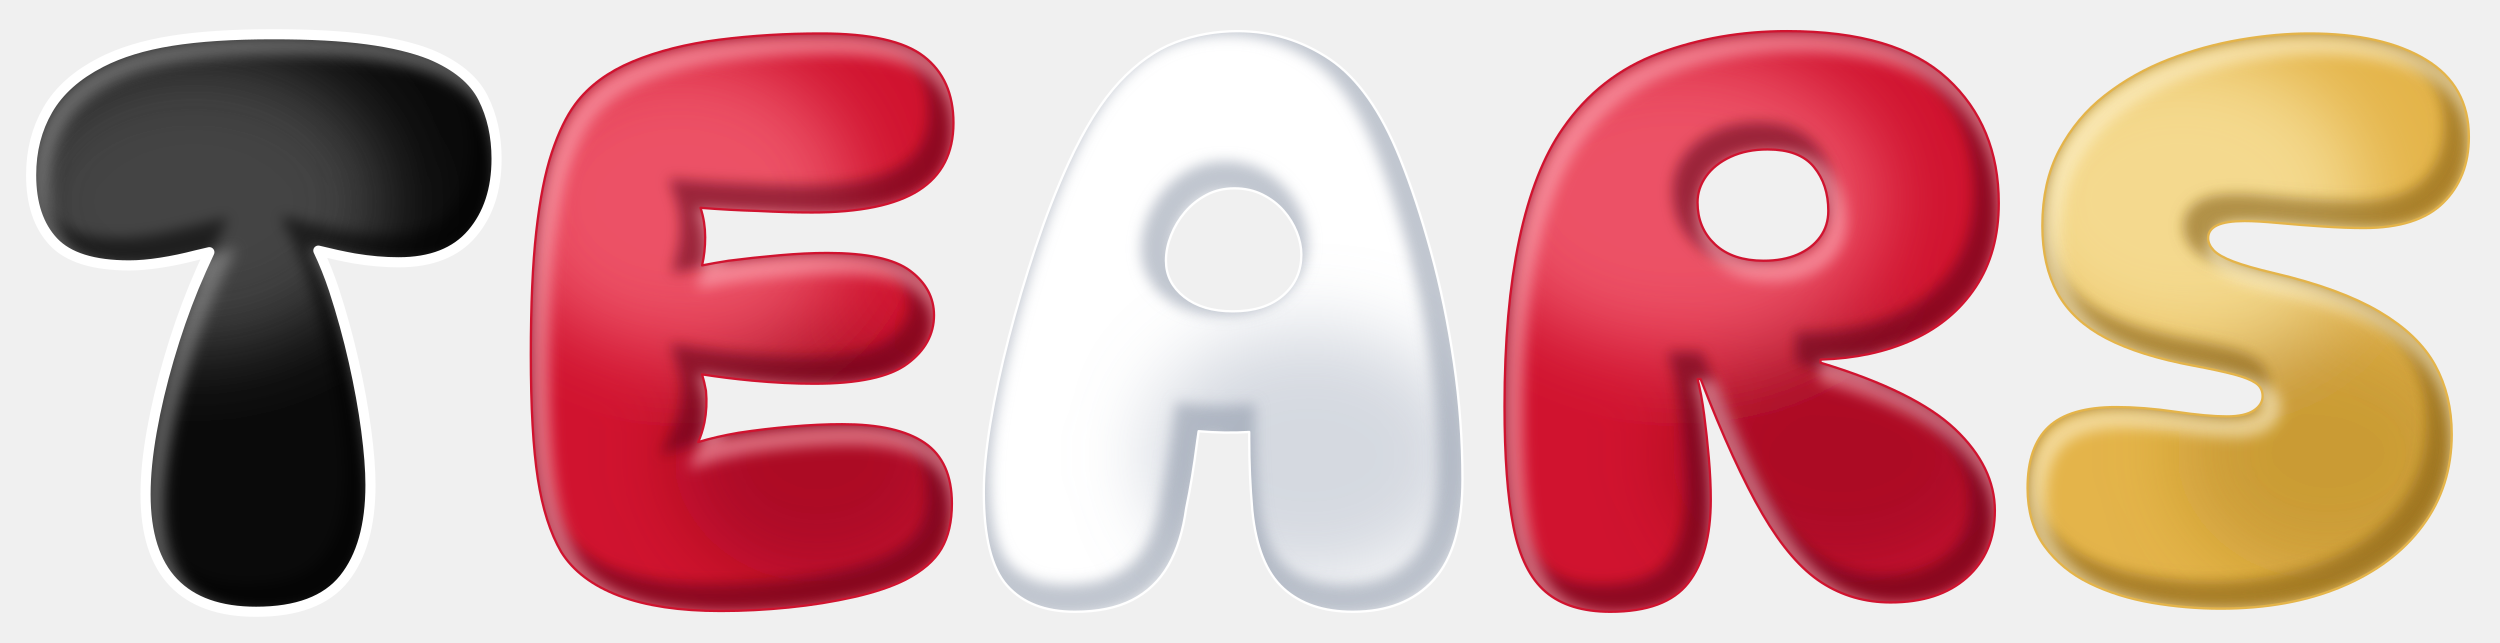
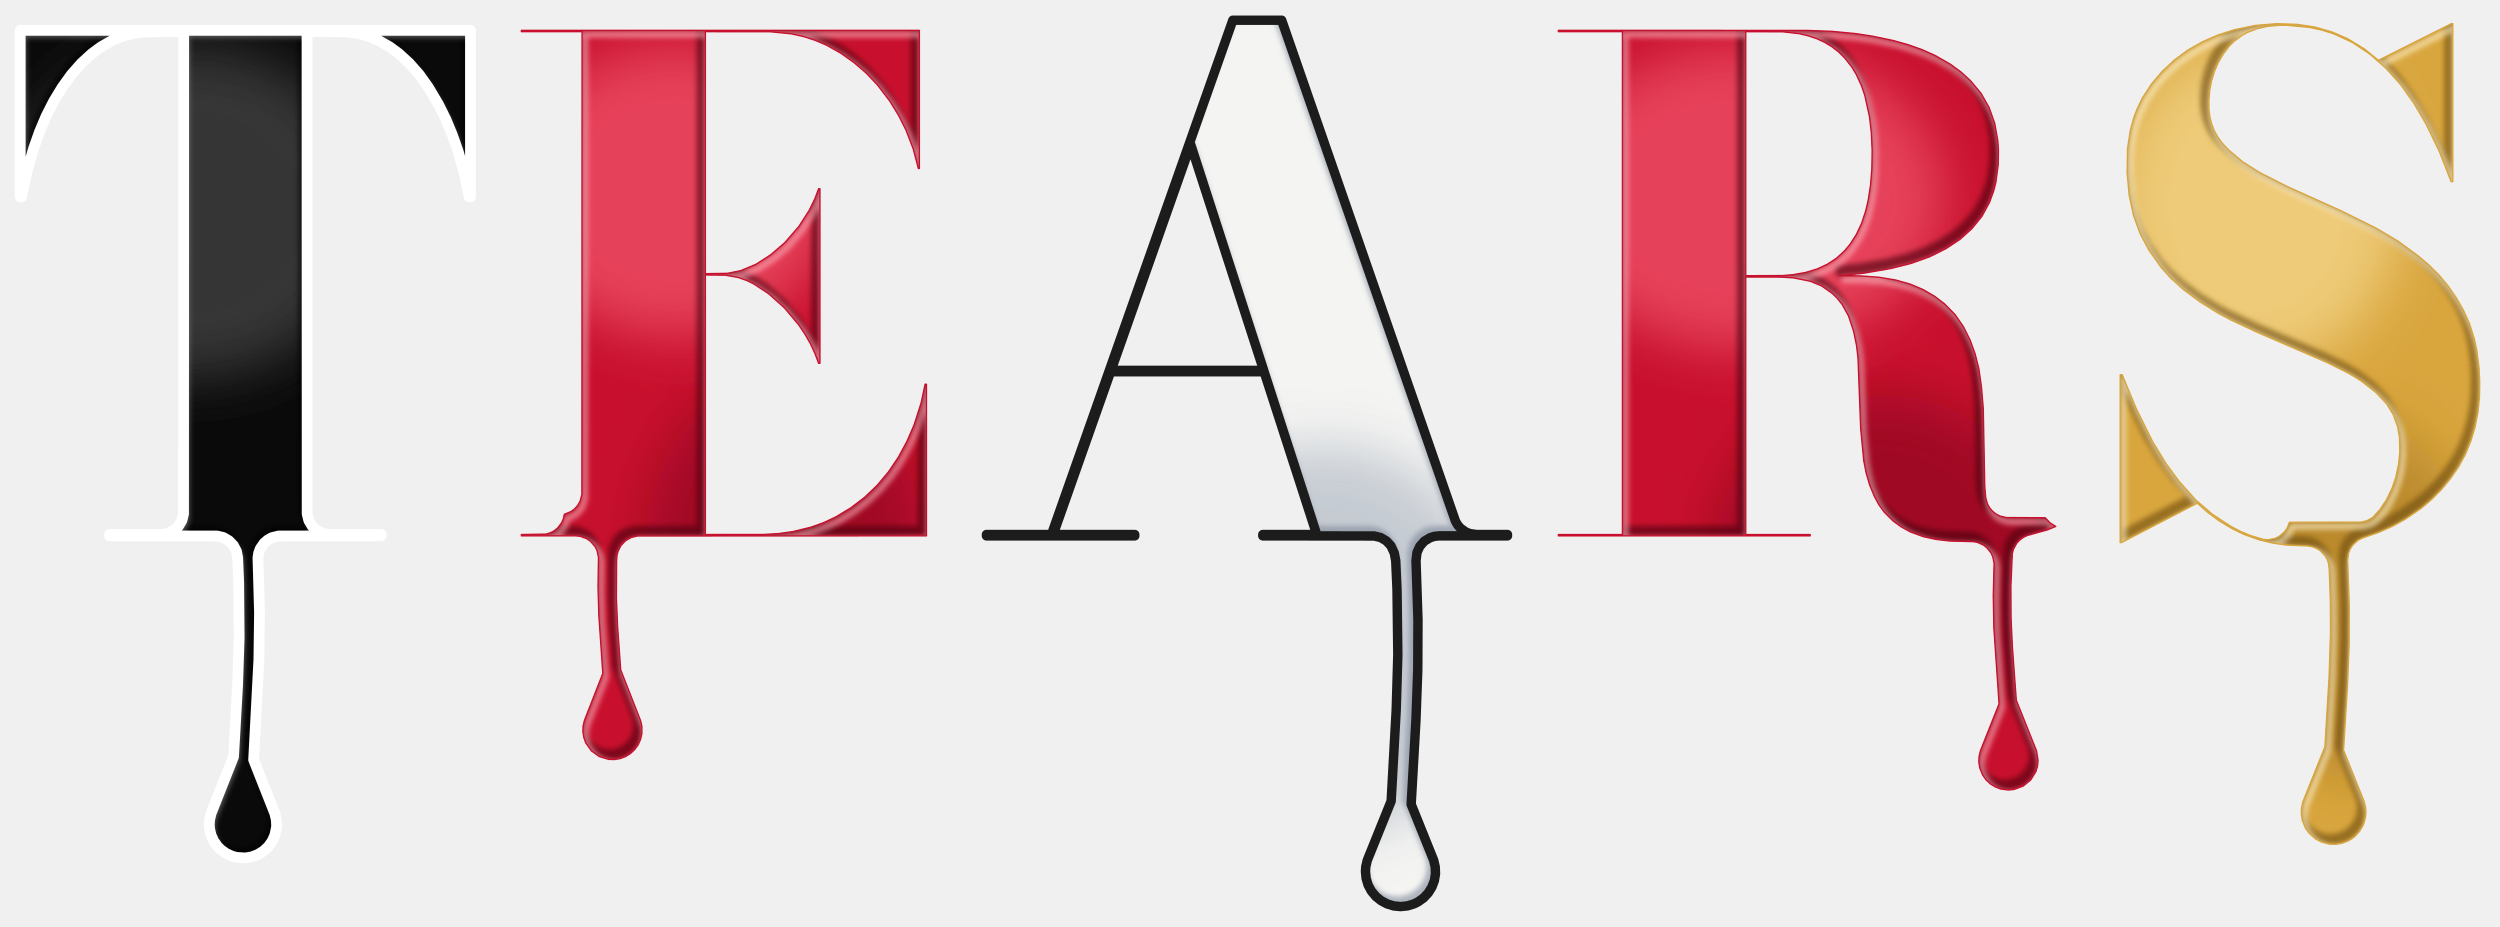
- <svg xmlns="http://www.w3.org/2000/svg" xmlns:xlink="http://www.w3.org/1999/xlink" viewBox="0 0 3212 826" aria-hidden="true">
-   <style>.liq{animation:liq 11s ease-in-out infinite alternate}.liq2{animation:liq2 13s ease-in-out infinite alternate}.l0 .liq{animation-delay:-2s}.l1 .liq{animation-delay:-5s}.l2 .liq{animation-delay:-8s}.l3 .liq{animation-delay:-3.5s}.l4 .liq{animation-delay:-6.5s}.l0 .liq2{animation-delay:-4s}.l1 .liq2{animation-delay:-1s}.l2 .liq2{animation-delay:-7s}.l3 .liq2{animation-delay:-9s}.l4 .liq2{animation-delay:-2.5s}@keyframes liq{from{transform:translate(-60px,-35px) scale(1.04)}to{transform:translate(60px,30px) scale(.96)}}@keyframes liq2{from{transform:translate(45px,25px)}to{transform:translate(-50px,-28px)}}@media(prefers-reduced-motion:reduce){.liq,.liq2{animation:none}}</style>
+ <svg xmlns="http://www.w3.org/2000/svg" xmlns:xlink="http://www.w3.org/1999/xlink" viewBox="0 0 3709 1375" aria-hidden="true">
+   <style>.liq{animation:liq 12s ease-in-out infinite alternate}.liq2{animation:liq2 14s ease-in-out infinite alternate}.l0 .liq{animation-delay:-2s}.l1 .liq{animation-delay:-5s}.l2 .liq{animation-delay:-8s}.l3 .liq{animation-delay:-3.5s}.l4 .liq{animation-delay:-6.5s}.l0 .liq2{animation-delay:-4s}.l1 .liq2{animation-delay:-1s}.l2 .liq2{animation-delay:-7s}.l3 .liq2{animation-delay:-9s}.l4 .liq2{animation-delay:-2.5s}@keyframes liq{from{transform:translate(-40px,-60px) scale(1.04)}to{transform:translate(40px,70px) scale(.96)}}@keyframes liq2{from{transform:translate(30px,-40px)}to{transform:translate(-30px,60px)}}@media(prefers-reduced-motion:reduce){.liq,.liq2{animation:none}}</style>
  <defs>
    <filter id="tears-blur" x="-40%" y="-40%" width="180%" height="180%">
-       <feGaussianBlur stdDeviation="50" />
+       <feGaussianBlur stdDeviation="40" />
    </filter>
    <filter id="tears-soft" x="-20%" y="-20%" width="140%" height="140%">
-       <feGaussianBlur stdDeviation="8" />
+       <feGaussianBlur stdDeviation="4" />
    </filter>
-     <path id="p-t" d="M351 44Q423 44 471.5 50.5Q520 57 553 70Q603 91 620.5 125.5Q638 160 638 204Q638 263 606.5 300.0Q575 337 512 337Q485 337 455 332Q433 328 409 322Q420 345 429 372Q444 418 454.5 464.5Q465 511 470.5 552.5Q476 594 476 623Q476 701 442.0 743.5Q408 786 329 786Q259 786 223.0 748.5Q187 711 187 635Q187 599 195.0 554.0Q203 509 217.0 461.0Q231 413 249 369Q259 345 269 324Q261 326 252 328Q229 334 206.5 337.5Q184 341 166 341Q97 341 68.5 310.5Q40 280 40 225Q40 178 61.5 141.0Q83 104 130 80Q167 61 220.0 52.5Q273 44 351 44Z" />
+     <path id="p-t" fill-rule="evenodd" d="M455.7,762.3 L458.1,772.0 L463.2,780.6 L470.6,787.3 L479.6,791.5 L489.5,793.0 L565.5,793.0 L565.5,795.0 L413.3,795.2 L403.3,797.7 L397.3,801.1 L392.1,805.5 L386.2,813.9 L383.8,820.4 L382.7,827.2 L385.0,908.7 L384.1,978.3 L376.3,1127.2 L407.8,1206.9 L410.0,1216.5 L410.4,1226.3 L407.8,1239.1 L403.8,1248.0 L398.1,1256.0 L390.9,1262.7 L382.6,1267.8 L373.4,1271.3 L363.7,1272.9 L350.7,1272.0 L344.4,1270.3 L335.5,1266.3 L327.5,1260.6 L322.9,1256.0 L317.2,1248.0 L313.1,1239.1 L310.9,1229.5 L310.5,1223.0 L310.9,1216.5 L313.1,1206.9 L346.5,1122.5 L352.5,1016.3 L354.8,946.7 L354.1,864.4 L352.6,827.4 L350.8,817.9 L346.3,809.3 L339.6,802.3 L331.3,797.4 L321.8,795.2 L162.5,795.0 L162.5,793.0 L238.5,793.0 L248.4,791.5 L257.4,787.3 L264.8,780.6 L269.9,772.0 L272.3,762.3 L272.5,47.0 L215.5,47.2 L199.1,49.2 L183.3,53.2 L168.2,59.1 L150.2,69.3 L136.7,79.2 L120.7,93.8 L105.9,110.6 L92.2,129.6 L79.7,150.2 L68.5,172.2 L58.6,195.6 L49.9,220.2 L39.8,255.6 L32.0,292.0 L30.0,292.0 L30.0,45.0 L698.0,45.0 L698.0,292.0 L696.0,292.0 L689.7,260.7 L679.9,225.2 L671.2,200.5 L661.4,176.8 L650.3,154.5 L635.5,129.6 L622.0,110.6 L607.2,93.8 L591.3,79.2 L577.8,69.3 L559.8,59.1 L544.7,53.2 L528.9,49.2 L512.5,47.2 L455.5,47.0 Z" />
    <clipPath id="c-t">
-       <use xlink:href="#p-t" />
+       <use xlink:href="#p-t" clip-rule="evenodd" />
    </clipPath>
-     <path id="p-e" d="M1055.0 43Q1149.0 43 1187.0 72.5Q1225.0 102 1225.0 158Q1225.0 216 1180.5 244.5Q1136.0 273 1043.0 273Q1012.0 273 973.0 271Q938.0 270 900.0 267Q906.0 285 906.0 305Q906.0 324 902.0 341Q917.0 338 936.0 335Q967.0 331 1001.0 328.0Q1035.0 325 1063.0 325Q1139.0 325 1169.5 348.0Q1200.0 371 1200.0 405Q1200.0 442 1165.5 467.5Q1131.0 493 1046.0 493Q1009.0 493 966.0 489Q934.0 486 902.0 481Q905.0 491 907.0 502Q909.0 523 905.0 543Q902.0 557 897.0 568Q920.0 561 949.0 556Q982.0 551 1017.0 548.0Q1052.0 545 1082.0 545Q1153.0 545 1188.0 569.0Q1223.0 593 1223.0 647Q1223.0 682 1209.5 705.0Q1196.0 728 1163.0 745Q1137.0 758 1097.5 767.0Q1058.0 776 1013.5 780.5Q969.0 785 926.0 785Q847.0 785 795.5 765.5Q744.0 746 721.0 709Q700.0 673 691.0 615.0Q682.0 557 682.0 456Q682.0 360 689.0 297.5Q696.0 235 709.0 196.0Q722.0 157 739.0 134Q765.0 99 813.0 79.0Q861.0 59 924.0 51.0Q987.0 43 1055.0 43Z" />
+     <path id="p-e" fill-rule="evenodd" d="M945.8,795.2 L936.4,797.5 L928.0,802.3 L921.3,809.4 L916.9,818.0 L915.4,824.3 L914.8,833.8 L914.5,887.7 L916.3,929.4 L920.9,993.8 L950.3,1068.9 L952.3,1077.3 L952.3,1088.7 L950.3,1097.1 L946.8,1105.0 L941.7,1112.0 L935.4,1117.9 L928.1,1122.5 L920.0,1125.5 L911.5,1126.9 L902.9,1126.6 L889.2,1122.5 L877.5,1114.1 L869.2,1102.5 L866.2,1094.4 L864.8,1085.9 L865.0,1077.3 L867.0,1068.9 L894.3,999.1 L888.4,912.8 L887.2,871.2 L887.9,826.9 L885.8,816.9 L882.7,810.8 L876.0,803.1 L870.4,799.2 L860.8,795.7 L854.0,795.0 L773.5,795.0 L773.5,793.0 L810.0,792.4 L816.3,790.5 L822.1,787.5 L827.2,783.4 L833.2,775.6 L835.8,769.6 L837.2,763.0 L847.4,758.8 L852.9,754.6 L857.4,749.4 L860.7,743.4 L863.3,733.4 L863.5,47.0 L773.5,47.0 L773.5,45.0 L1364.0,45.0 L1364.0,250.0 L1362.5,250.0 L1354.8,220.8 L1344.0,192.8 L1333.1,171.2 L1320.2,150.2 L1301.7,125.9 L1285.0,108.4 L1266.8,92.7 L1247.0,78.7 L1225.7,66.8 L1209.0,59.7 L1191.7,54.1 L1173.8,50.2 L1142.5,47.1 L1046.5,47.0 L1046.5,406.0 L1079.2,405.5 L1098.6,401.6 L1121.3,392.2 L1143.5,377.9 L1164.1,360.2 L1185.3,335.8 L1200.4,312.3 L1209.0,294.7 L1214.5,280.0 L1216.5,280.0 L1216.5,539.0 L1214.5,539.0 L1209.0,524.3 L1202.3,509.9 L1194.3,495.9 L1185.1,482.2 L1163.7,456.7 L1140.1,435.6 L1117.8,421.0 L1108.2,416.3 L1095.3,411.7 L1075.9,408.2 L1046.5,408.0 L1046.5,793.0 L1133.1,792.9 L1155.3,791.6 L1176.5,788.6 L1203.2,782.1 L1222.1,775.3 L1240.0,766.9 L1262.3,753.4 L1282.7,737.8 L1301.3,720.1 L1318.0,700.2 L1332.8,678.3 L1345.5,654.9 L1356.2,630.2 L1366.6,597.6 L1372.5,570.0 L1374.5,570.0 L1374.5,795.0 Z" />
    <clipPath id="c-e">
-       <use xlink:href="#p-e" />
+       <use xlink:href="#p-e" clip-rule="evenodd" />
    </clipPath>
-     <path id="p-a" d="M1381.0 786Q1324.0 786 1294.0 752.5Q1264.0 719 1264.0 632Q1264.0 595 1272.5 543.5Q1281.0 492 1296.0 434.0Q1311.0 376 1330.5 317.5Q1350.0 259 1373.0 209Q1404.0 142 1438.0 105.5Q1472.0 69 1510.0 54.5Q1548.0 40 1590.0 40Q1655.0 40 1708.5 76.0Q1762.0 112 1799.0 204Q1820.0 256 1838.5 323.5Q1857.0 391 1868.0 466.0Q1879.0 541 1879.0 616Q1879.0 704 1842.0 745.0Q1805.0 786 1738.0 786Q1682.0 786 1649.0 756.0Q1616.0 726 1609.0 656Q1605.0 611 1605.0 563Q1605.0 559 1605.0 555Q1573.0 557 1540.0 554Q1539.0 561 1538.0 568Q1532.0 615 1524.0 653Q1518.0 697 1501.0 726.5Q1484.0 756 1454.5 771.0Q1425.0 786 1381.0 786ZM1584.0 400Q1625.0 400 1648.5 379.5Q1672.0 359 1672.0 327Q1672.0 313 1666.0 298.0Q1660.0 283 1649.0 270.5Q1638.0 258 1622.0 250.0Q1606.0 242 1586.0 242.0Q1566.0 242 1550.0 250.5Q1534.0 259 1522.5 272.5Q1511.0 286 1504.5 302.5Q1498.0 319 1498.0 335Q1498.0 363 1521.5 381.5Q1545.0 400 1584.0 400Z" />
+     <path id="p-a" fill-rule="evenodd" d="M2159.3,773.1 L2162.5,778.7 L2166.7,783.6 L2174.6,789.2 L2180.6,791.6 L2190.2,793.0 L2236.5,793.0 L2236.5,795.0 L2134.9,795.0 L2128.2,795.7 L2121.8,797.7 L2113.1,802.9 L2106.4,810.5 L2102.2,819.8 L2100.8,831.9 L2103.7,919.4 L2103.4,993.8 L2100.7,1068.3 L2093.6,1193.3 L2127.0,1276.3 L2129.3,1286.2 L2129.7,1296.4 L2128.0,1306.5 L2124.4,1316.0 L2119.0,1324.7 L2112.1,1332.1 L2103.8,1338.0 L2097.7,1341.0 L2087.9,1344.0 L2077.8,1345.0 L2067.6,1344.0 L2057.9,1341.0 L2048.9,1336.2 L2041.0,1329.8 L2034.5,1321.9 L2029.7,1312.9 L2026.8,1303.1 L2025.8,1293.0 L2026.2,1286.2 L2028.5,1276.3 L2063.9,1188.6 L2071.4,1053.4 L2073.8,971.5 L2072.6,874.6 L2070.7,831.9 L2068.5,820.3 L2063.5,809.7 L2056.8,802.5 L2048.3,797.5 L2038.8,795.2 L1873.5,795.0 L1873.5,793.0 L1952.0,793.0 L1952.2,789.0 L1875.4,551.5 L1647.7,551.5 L1562.5,793.0 L1683.5,793.0 L1683.5,795.0 L1463.5,795.0 L1463.5,793.0 L1560.0,793.0 L1829.0,30.0 L1901.5,30.0 ZM1648.4,549.5 L1874.8,549.5 L1766.5,214.5 Z" />
    <clipPath id="c-a">
-       <use xlink:href="#p-a" />
+       <use xlink:href="#p-a" clip-rule="evenodd" />
    </clipPath>
-     <path id="p-r" d="M2069.0 786Q2016.0 786 1986.0 760.5Q1956.0 735 1944.5 677.0Q1933.0 619 1933.0 522Q1933.0 397 1952.0 307.5Q1971.0 218 2008.0 165Q2055.0 97 2131.5 68.5Q2208.0 40 2296.0 40Q2436.0 40 2502.0 101.0Q2568.0 162 2568.0 261Q2568.0 324 2538.5 368.5Q2509.0 413 2457.5 436.5Q2406.0 460 2339.0 462V466Q2461.0 503 2512.0 551.5Q2563.0 600 2563.0 656Q2563.0 710 2527.0 742.0Q2491.0 774 2429.0 774Q2380.0 774 2340.5 748.5Q2301.0 723 2264.5 660.5Q2228.0 598 2185.0 487H2181.0Q2186.0 506 2189.5 533.0Q2193.0 560 2195.5 588.5Q2198.0 617 2198.0 642Q2198.0 712 2169.0 749.0Q2140.0 786 2069.0 786ZM2266.0 335Q2291.0 335 2309.5 327.0Q2328.0 319 2338.5 304.5Q2349.0 290 2349.0 271Q2349.0 237 2330.5 214.5Q2312.0 192 2271.0 192Q2244.0 192 2223.5 201.5Q2203.0 211 2192.0 226.5Q2181.0 242 2181.0 260Q2181.0 293 2203.5 314.0Q2226.0 335 2266.0 335Z" />
+     <path id="p-r" fill-rule="evenodd" d="M2942.4,606.0 L2944.6,721.3 L2946.0,738.1 L2948.6,747.6 L2951.8,753.3 L2956.0,758.3 L2961.1,762.4 L2966.9,765.5 L2976.5,767.8 L3034.2,768.1 L3041.8,776.0 L3050.0,781.0 L3037.1,786.3 L3007.9,794.4 L3001.9,797.2 L2996.5,801.2 L2992.0,806.0 L2987.2,814.8 L2985.5,821.2 L2983.4,869.3 L2983.6,917.6 L2985.7,961.1 L2991.4,1038.9 L3021.4,1113.9 L3023.7,1128.1 L3022.9,1136.6 L3020.4,1144.9 L3012.8,1157.1 L3001.7,1166.2 L2988.3,1171.2 L2979.7,1172.1 L2968.3,1170.6 L2960.3,1167.5 L2952.9,1163.0 L2946.6,1157.1 L2941.6,1150.1 L2937.2,1139.4 L2935.8,1130.9 L2936.1,1122.3 L2938.1,1113.9 L2965.8,1044.2 L2958.1,932.2 L2957.2,883.9 L2958.4,835.8 L2956.5,826.2 L2953.8,820.3 L2947.7,812.7 L2942.6,808.7 L2933.7,804.7 L2927.3,803.6 L2892.9,802.7 L2872.1,800.3 L2853.4,796.2 L2833.8,789.0 L2820.3,781.5 L2808.4,772.8 L2795.8,760.2 L2787.5,748.9 L2780.8,736.4 L2773.9,719.8 L2768.7,702.1 L2765.0,683.4 L2760.5,635.9 L2756.5,531.1 L2754.3,512.4 L2750.0,491.4 L2742.5,468.9 L2733.2,452.0 L2725.3,442.1 L2718.4,435.4 L2702.2,424.0 L2685.4,417.2 L2660.9,412.3 L2642.0,411.1 L2590.0,411.0 L2590.0,793.0 L2685.5,793.0 L2685.5,795.0 L2312.0,795.0 L2312.0,793.0 L2407.0,793.0 L2407.0,47.0 L2312.0,47.0 L2312.0,45.0 L2681.0,45.1 L2718.0,46.5 L2752.9,49.8 L2777.8,53.6 L2809.3,60.2 L2831.5,66.5 L2852.3,73.9 L2871.4,82.5 L2894.4,95.8 L2909.8,107.2 L2923.5,119.8 L2939.1,138.5 L2951.1,159.6 L2959.4,183.1 L2964.0,209.0 L2964.9,222.9 L2964.6,244.1 L2961.1,270.5 L2958.0,282.8 L2951.8,300.0 L2940.5,320.8 L2925.7,339.1 L2907.8,355.2 L2886.8,369.1 L2862.8,381.0 L2835.7,390.7 L2805.8,398.3 L2764.8,405.4 L2728.7,409.0 L2759.9,409.3 L2787.5,411.3 L2812.3,415.4 L2834.3,421.6 L2853.5,429.8 L2870.3,439.6 L2885.0,450.9 L2900.6,466.8 L2913.0,484.8 L2922.8,504.3 L2930.3,525.0 L2935.8,546.7 L2939.7,574.0 ZM2645.1,408.8 L2660.1,407.5 L2678.8,404.2 L2695.7,399.1 L2710.9,392.1 L2724.6,383.1 L2736.6,372.1 L2744.6,362.6 L2754.0,348.0 L2761.8,331.5 L2768.0,312.8 L2771.6,297.4 L2775.1,274.8 L2777.1,250.0 L2777.5,223.2 L2776.3,197.2 L2773.6,173.4 L2766.6,141.6 L2761.8,127.5 L2754.0,110.5 L2747.1,99.1 L2736.5,85.7 L2727.6,76.9 L2717.7,69.3 L2707.0,62.8 L2695.4,57.4 L2682.8,53.2 L2669.4,50.0 L2645.0,47.2 L2590.0,47.0 L2590.0,409.0 Z" />
    <clipPath id="c-r">
-       <use xlink:href="#p-r" />
+       <use xlink:href="#p-r" clip-rule="evenodd" />
    </clipPath>
-     <path id="p-s" d="M2853.0 782Q2809.0 782 2765.0 774.5Q2721.0 767 2685.0 749.5Q2649.0 732 2627.0 702.0Q2605.0 672 2605.0 627Q2605.0 574 2632.0 548.5Q2659.0 523 2719.0 523Q2754.0 523 2795.0 529.0Q2836.0 535 2861.0 535Q2884.0 535 2895.5 527.5Q2907.0 520 2907.0 509Q2907.0 498 2898.0 492.0Q2889.0 486 2870.0 481.0Q2851.0 476 2819.0 470Q2749.0 457 2706.0 434.5Q2663.0 412 2643.5 376.5Q2624.0 341 2624.0 290Q2624.0 234 2646.0 192.5Q2668.0 151 2704.5 122.5Q2741.0 94 2786.0 76.5Q2831.0 59 2878.0 51.0Q2925.0 43 2967.0 43Q3061.0 43 3116.5 76.5Q3172.0 110 3172.0 176Q3172.0 228 3139.0 260.5Q3106.0 293 3037.0 293Q3014.0 293 2984.0 291.0Q2954.0 289 2927.0 286.5Q2900.0 284 2884.0 284Q2860.0 284 2848.5 289.5Q2837.0 295 2837.0 306Q2837.0 314 2844.0 321.5Q2851.0 329 2869.5 336.0Q2888.0 343 2922.0 351Q3007.0 371 3057.0 400.5Q3107.0 430 3128.5 469.0Q3150.0 508 3150.0 558Q3150.0 625 3112.5 675.5Q3075.0 726 3008.0 754.0Q2941.0 782 2853.0 782Z" />
+     <path id="p-s" fill-rule="evenodd" d="M3338.4,794.4 L3358.2,800.3 L3365.0,800.7 L3375.0,798.8 L3381.2,795.9 L3389.0,789.3 L3393.0,783.8 L3396.6,774.8 L3502.6,774.6 L3511.8,772.4 L3520.1,767.7 L3530.9,755.9 L3540.4,741.7 L3548.9,724.2 L3554.3,708.3 L3558.7,687.9 L3560.3,670.8 L3559.9,649.2 L3557.2,633.3 L3550.7,615.3 L3540.9,599.4 L3525.2,582.6 L3502.9,565.1 L3484.5,553.9 L3451.4,537.4 L3348.4,492.9 L3310.0,474.9 L3291.3,465.0 L3264.6,448.4 L3239.5,429.8 L3220.2,412.4 L3206.3,396.9 L3188.0,370.9 L3175.1,346.7 L3165.3,319.7 L3158.8,289.5 L3155.8,256.2 L3156.4,220.5 L3160.5,193.7 L3165.6,174.8 L3170.1,162.8 L3178.2,145.7 L3191.9,124.7 L3207.9,105.8 L3225.9,89.0 L3245.7,74.4 L3267.5,62.0 L3290.9,51.8 L3314.9,44.1 L3345.9,37.7 L3378.0,35.1 L3407.8,36.1 L3434.4,40.1 L3459.5,47.3 L3483.0,57.4 L3508.4,73.0 L3528.5,89.5 L3637.0,35.0 L3639.0,35.0 L3639.0,269.5 L3636.5,269.5 L3619.0,224.8 L3599.3,184.1 L3581.1,153.1 L3561.2,125.2 L3539.4,100.9 L3515.8,80.2 L3490.2,63.1 L3462.6,50.3 L3444.9,44.7 L3426.4,40.7 L3393.8,37.6 L3380.9,37.6 L3363.7,39.2 L3348.1,42.8 L3334.1,48.2 L3325.6,52.9 L3314.1,61.6 L3307.4,68.5 L3298.5,80.1 L3291.2,92.6 L3285.4,105.9 L3281.1,119.9 L3278.3,134.6 L3277.1,150.2 L3277.3,163.0 L3278.7,173.9 L3281.3,184.2 L3285.1,193.9 L3290.2,203.1 L3296.4,211.7 L3306.4,222.5 L3327.2,240.0 L3352.3,255.9 L3393.8,276.9 L3473.2,312.7 L3525.8,338.8 L3557.8,357.8 L3587.6,379.6 L3603.7,393.3 L3618.5,408.1 L3632.0,424.2 L3644.1,441.7 L3654.8,460.4 L3663.9,480.5 L3670.9,502.6 L3674.7,520.4 L3677.9,545.7 L3678.9,566.0 L3678.6,588.9 L3676.3,611.8 L3672.0,633.6 L3665.8,654.3 L3657.7,674.0 L3647.6,692.6 L3635.6,710.0 L3622.3,726.1 L3607.7,740.9 L3591.8,754.4 L3568.5,770.3 L3549.5,780.8 L3529.5,789.7 L3504.1,798.6 L3498.1,801.8 L3490.5,808.8 L3486.8,814.5 L3484.3,820.9 L3483.0,831.1 L3485.4,898.4 L3485.2,957.3 L3482.8,1016.1 L3476.9,1112.9 L3507.5,1189.3 L3509.7,1198.5 L3510.1,1204.8 L3509.7,1211.0 L3507.5,1220.2 L3505.1,1226.0 L3500.2,1234.0 L3493.7,1240.9 L3488.7,1244.7 L3483.3,1247.8 L3474.5,1251.1 L3465.2,1252.7 L3455.8,1252.4 L3443.7,1249.1 L3435.4,1244.7 L3426.0,1236.4 L3420.5,1228.8 L3415.7,1217.2 L3414.2,1207.9 L3414.5,1198.5 L3416.6,1189.3 L3449.2,1108.1 L3455.4,1004.3 L3457.5,939.6 L3457.3,892.6 L3455.7,845.5 L3454.6,835.9 L3452.5,829.8 L3449.2,824.1 L3442.4,817.1 L3436.9,813.6 L3430.9,811.3 L3424.5,810.1 L3392.3,808.7 L3371.5,805.7 L3351.7,800.9 L3329.0,792.8 L3311.9,784.5 L3292.0,772.6 L3273.6,758.8 L3260.0,746.5 L3147.5,805.0 L3145.5,805.0 L3145.5,556.0 L3148.5,556.0 L3169.2,605.8 L3193.7,655.3 L3213.8,688.1 L3233.1,714.3 L3258.3,742.4 L3282.4,763.0 L3308.9,780.4 L3323.0,787.9 Z" />
    <clipPath id="c-s">
-       <use xlink:href="#p-s" />
+       <use xlink:href="#p-s" clip-rule="evenodd" />
    </clipPath>
  </defs>
  <g class="tl l0">
    <g clip-path="url(#c-t)">
-       <rect x="-20" y="-16" width="718" height="862" fill="#0a0a0a" />
+       <rect x="-30" y="-15" width="788" height="1348" fill="#0a0a0a" />
      <g filter="url(#tears-blur)">
-         <ellipse class="liq" cx="249" cy="259" rx="251" ry="193" fill="#6a6a6a" opacity="0.6" />
-         <ellipse class="liq2" cx="447" cy="586" rx="203" ry="163" fill="#000000" opacity="0.0" />
+         <ellipse class="liq" cx="284" cy="315" rx="267" ry="246" fill="#5a5a5a" opacity="0.55" />
+         <ellipse class="liq2" cx="464" cy="905" rx="227" ry="270" fill="#000000" opacity="0.0" />
      </g>
-       <use xlink:href="#p-t" fill="none" stroke="#000000" stroke-width="40" opacity=".55" filter="url(#tears-soft)" transform="translate(-12 -15)" />
-       <use xlink:href="#p-t" fill="none" stroke="#9a9a9a" stroke-width="26" opacity="0.55" filter="url(#tears-soft)" transform="translate(11 14)" />
+       <use xlink:href="#p-t" fill="none" stroke="#000000" stroke-width="16" opacity=".6" filter="url(#tears-soft)" transform="translate(-5 -7)" />
+       <use xlink:href="#p-t" fill="none" stroke="#8a8a8a" stroke-width="10" opacity="0.6" filter="url(#tears-soft)" transform="translate(4 6)" />
    </g>
-     <use xlink:href="#p-t" fill="none" stroke="#ffffff" stroke-width="13" stroke-linejoin="round" />
+     <use xlink:href="#p-t" fill="none" stroke="#ffffff" stroke-width="16" stroke-linejoin="round" />
  </g>
  <g class="tl l1">
    <g clip-path="url(#c-e)">
-       <rect x="622" y="-17" width="663" height="862" fill="#d0132f" />
+       <rect x="714" y="-15" width="721" height="1202" fill="#c8102e" />
      <g filter="url(#tears-blur)">
-         <ellipse class="liq" cx="872" cy="258" rx="228" ry="193" fill="#ff7a8a" opacity="0.6" />
-         <ellipse class="liq2" cx="1051" cy="585" rx="185" ry="163" fill="#7d0a1c" opacity="0.42" />
+         <ellipse class="liq" cx="1002" cy="283" rx="240" ry="216" fill="#ff6b7d" opacity="0.55" />
+         <ellipse class="liq2" cx="1164" cy="802" rx="204" ry="238" fill="#6e0716" opacity="0.45" />
      </g>
-       <use xlink:href="#p-e" fill="none" stroke="#5a0614" stroke-width="40" opacity=".55" filter="url(#tears-soft)" transform="translate(-12 -15)" />
-       <use xlink:href="#p-e" fill="none" stroke="#ffb3bd" stroke-width="26" opacity="0.55" filter="url(#tears-soft)" transform="translate(11 14)" />
+       <use xlink:href="#p-e" fill="none" stroke="#4a0410" stroke-width="16" opacity=".6" filter="url(#tears-soft)" transform="translate(-5 -7)" />
+       <use xlink:href="#p-e" fill="none" stroke="#ffb3bd" stroke-width="10" opacity="0.6" filter="url(#tears-soft)" transform="translate(4 6)" />
    </g>
-     <use xlink:href="#p-e" fill="none" stroke="#d0132f" stroke-width="3" stroke-linejoin="round" />
+     <use xlink:href="#p-e" fill="none" stroke="#c8102e" stroke-width="2" stroke-linejoin="round" />
  </g>
  <g class="tl l2">
    <g clip-path="url(#c-a)">
-       <rect x="1204" y="-20" width="735" height="866" fill="#ffffff" />
+       <rect x="1404" y="-30" width="893" height="1435" fill="#f4f4f2" />
      <g filter="url(#tears-blur)">
-         <ellipse class="liq" cx="1479" cy="256" rx="258" ry="194" fill="#ffffff" opacity="0.0" />
-         <ellipse class="liq2" cx="1682" cy="585" rx="209" ry="164" fill="#9aa4b4" opacity="0.42" />
+         <ellipse class="liq" cx="1757" cy="319" rx="309" ry="263" fill="#ffffff" opacity="0.0" />
+         <ellipse class="liq2" cx="1966" cy="950" rx="263" ry="289" fill="#8f99aa" opacity="0.45" />
      </g>
-       <use xlink:href="#p-a" fill="none" stroke="#8d97a8" stroke-width="40" opacity=".55" filter="url(#tears-soft)" transform="translate(-12 -15)" />
-       <use xlink:href="#p-a" fill="none" stroke="#ffffff" stroke-width="26" opacity="0.0" filter="url(#tears-soft)" transform="translate(11 14)" />
+       <use xlink:href="#p-a" fill="none" stroke="#7f8899" stroke-width="16" opacity=".6" filter="url(#tears-soft)" transform="translate(-5 -7)" />
+       <use xlink:href="#p-a" fill="none" stroke="#ffffff" stroke-width="10" opacity="0.0" filter="url(#tears-soft)" transform="translate(4 6)" />
    </g>
-     <use xlink:href="#p-a" fill="none" stroke="#ffffff" stroke-width="3" stroke-linejoin="round" />
+     <use xlink:href="#p-a" fill="none" stroke="#1c1c1c" stroke-width="14" stroke-linejoin="round" />
  </g>
  <g class="tl l3">
    <g clip-path="url(#c-r)">
-       <rect x="1873" y="-20" width="755" height="866" fill="#d0132f" />
+       <rect x="2252" y="-15" width="858" height="1247" fill="#c8102e" />
      <g filter="url(#tears-blur)">
-         <ellipse class="liq" cx="2155" cy="256" rx="267" ry="194" fill="#ff7a8a" opacity="0.6" />
-         <ellipse class="liq2" cx="2365" cy="585" rx="216" ry="164" fill="#7d0a1c" opacity="0.42" />
+         <ellipse class="liq" cx="2592" cy="293" rx="295" ry="225" fill="#ff6b7d" opacity="0.55" />
+         <ellipse class="liq2" cx="2792" cy="834" rx="251" ry="248" fill="#6e0716" opacity="0.45" />
      </g>
-       <use xlink:href="#p-r" fill="none" stroke="#5a0614" stroke-width="40" opacity=".55" filter="url(#tears-soft)" transform="translate(-12 -15)" />
-       <use xlink:href="#p-r" fill="none" stroke="#ffb3bd" stroke-width="26" opacity="0.55" filter="url(#tears-soft)" transform="translate(11 14)" />
+       <use xlink:href="#p-r" fill="none" stroke="#4a0410" stroke-width="16" opacity=".6" filter="url(#tears-soft)" transform="translate(-5 -7)" />
+       <use xlink:href="#p-r" fill="none" stroke="#ffb3bd" stroke-width="10" opacity="0.6" filter="url(#tears-soft)" transform="translate(4 6)" />
    </g>
-     <use xlink:href="#p-r" fill="none" stroke="#d0132f" stroke-width="3" stroke-linejoin="round" />
+     <use xlink:href="#p-r" fill="none" stroke="#c8102e" stroke-width="2" stroke-linejoin="round" />
  </g>
  <g class="tl l4">
    <g clip-path="url(#c-s)">
-       <rect x="2545" y="-17" width="687" height="859" fill="#e4b44a" />
+       <rect x="3086" y="-25" width="654" height="1338" fill="#d9a63e" />
      <g filter="url(#tears-blur)">
-         <ellipse class="liq" cx="2803" cy="257" rx="238" ry="192" fill="#fff2bb" opacity="0.6" />
-         <ellipse class="liq2" cx="2991" cy="582" rx="193" ry="163" fill="#a87c1e" opacity="0.42" />
+         <ellipse class="liq" cx="3348" cy="303" rx="213" ry="244" fill="#ffe9a8" opacity="0.55" />
+         <ellipse class="liq2" cx="3492" cy="887" rx="181" ry="268" fill="#94681a" opacity="0.45" />
      </g>
-       <use xlink:href="#p-s" fill="none" stroke="#7a5510" stroke-width="40" opacity=".55" filter="url(#tears-soft)" transform="translate(-12 -15)" />
-       <use xlink:href="#p-s" fill="none" stroke="#fff6d6" stroke-width="26" opacity="0.55" filter="url(#tears-soft)" transform="translate(11 14)" />
+       <use xlink:href="#p-s" fill="none" stroke="#6b4a0c" stroke-width="16" opacity=".6" filter="url(#tears-soft)" transform="translate(-5 -7)" />
+       <use xlink:href="#p-s" fill="none" stroke="#fff3cf" stroke-width="10" opacity="0.6" filter="url(#tears-soft)" transform="translate(4 6)" />
    </g>
-     <use xlink:href="#p-s" fill="none" stroke="#e4b44a" stroke-width="3" stroke-linejoin="round" />
+     <use xlink:href="#p-s" fill="none" stroke="#d9a63e" stroke-width="2" stroke-linejoin="round" />
  </g>
</svg>
